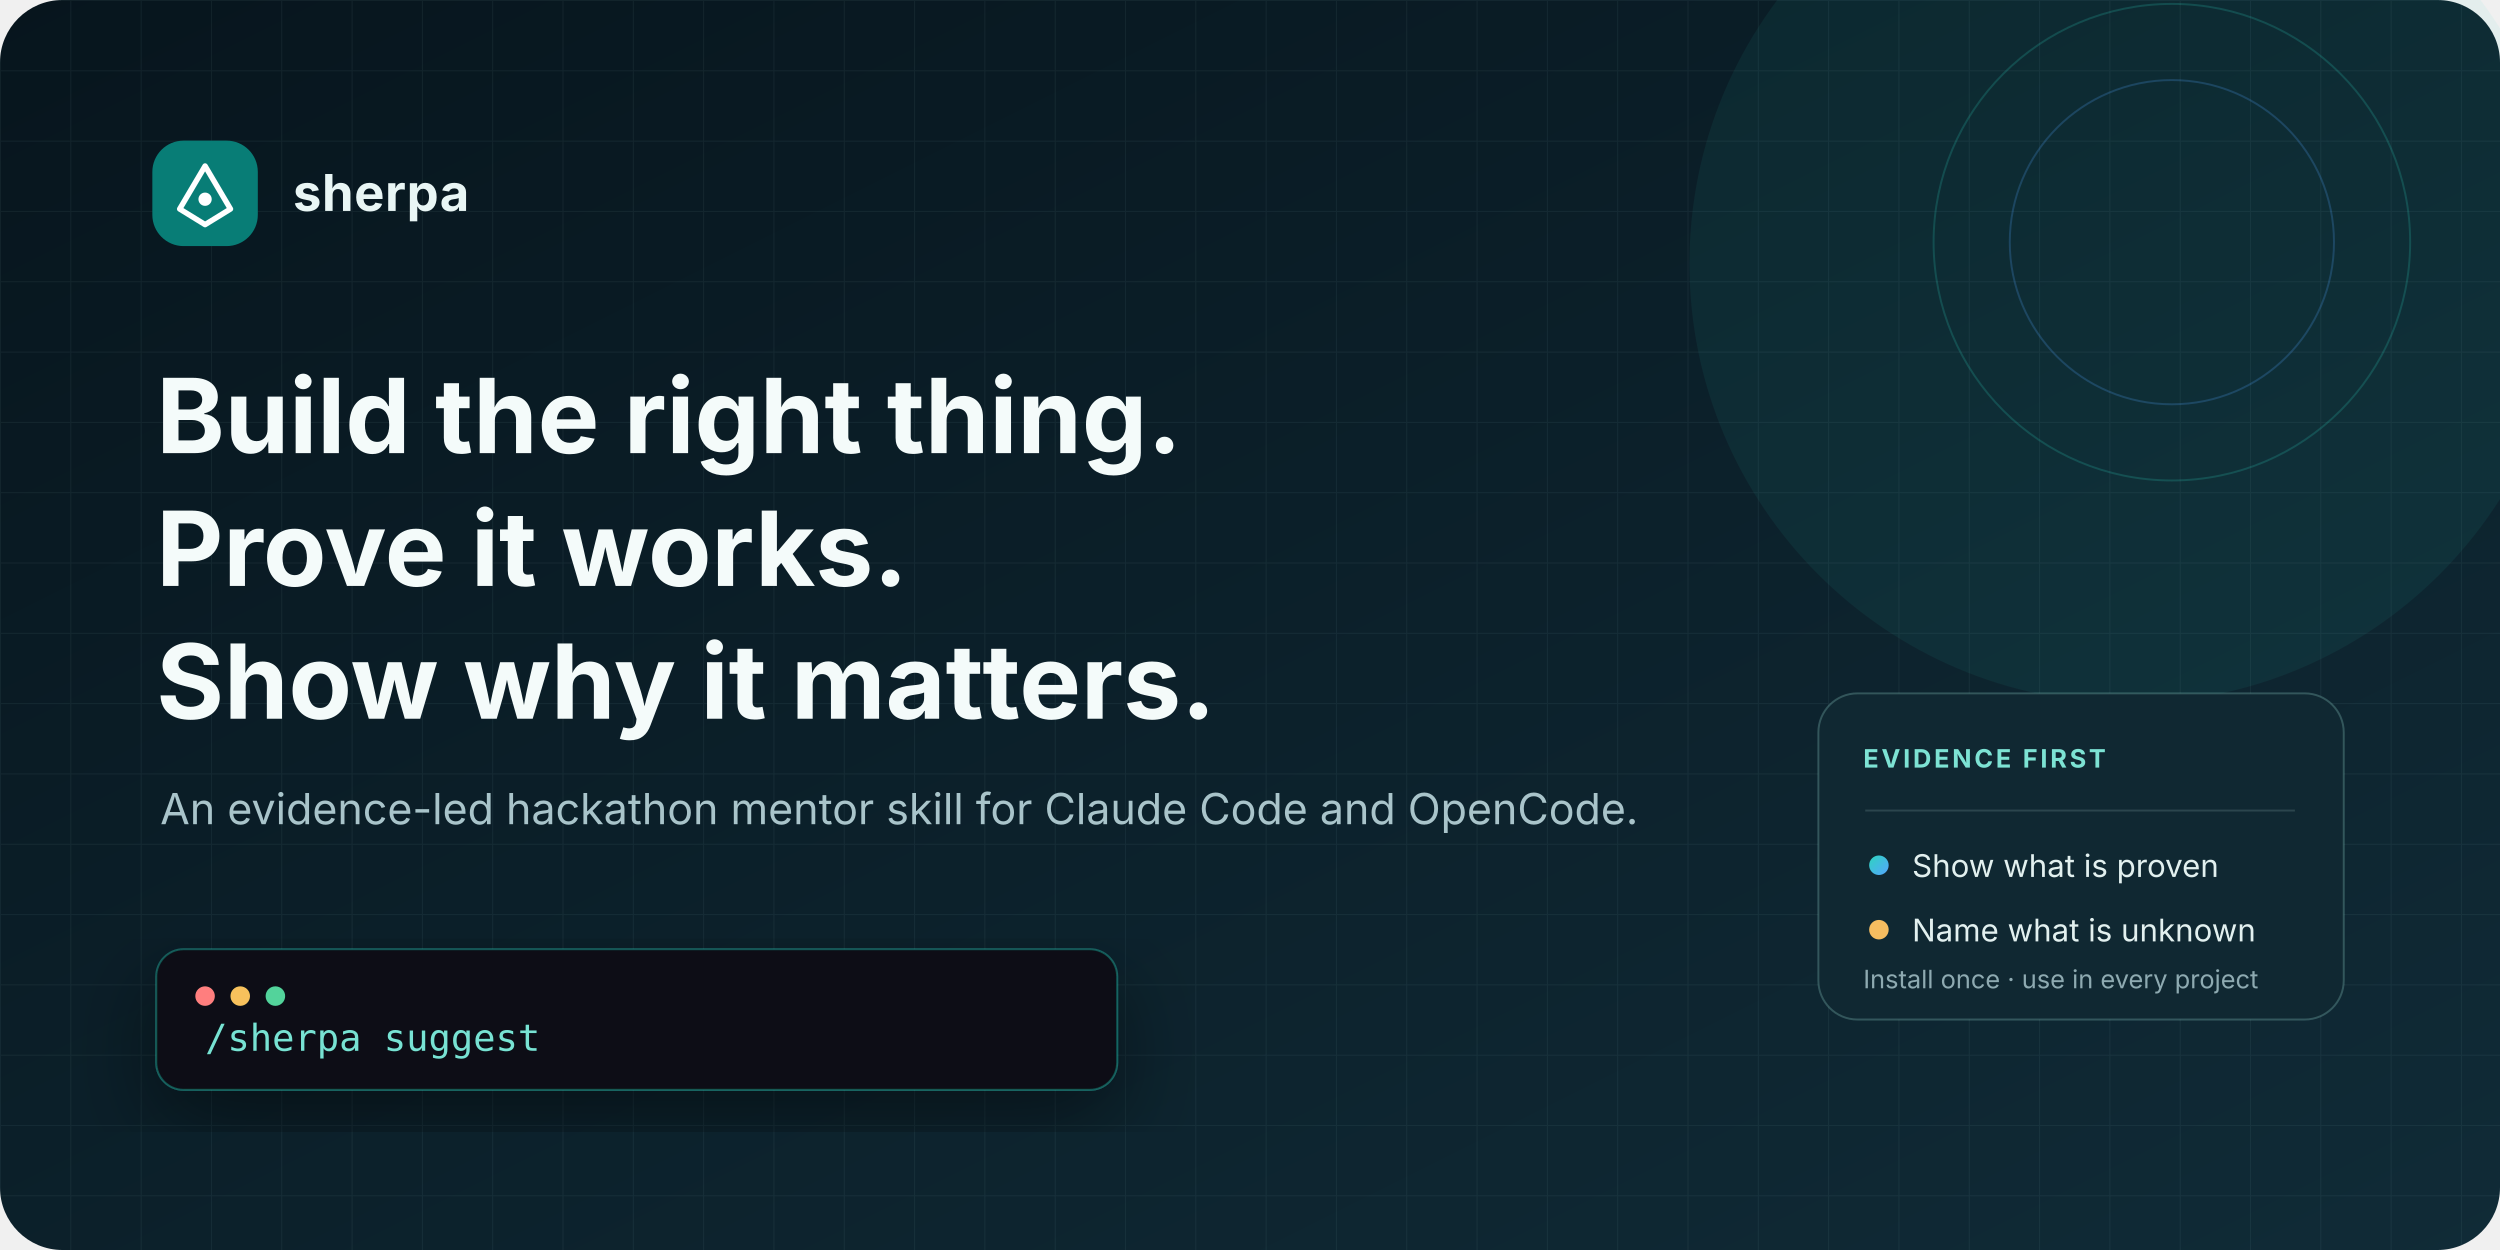
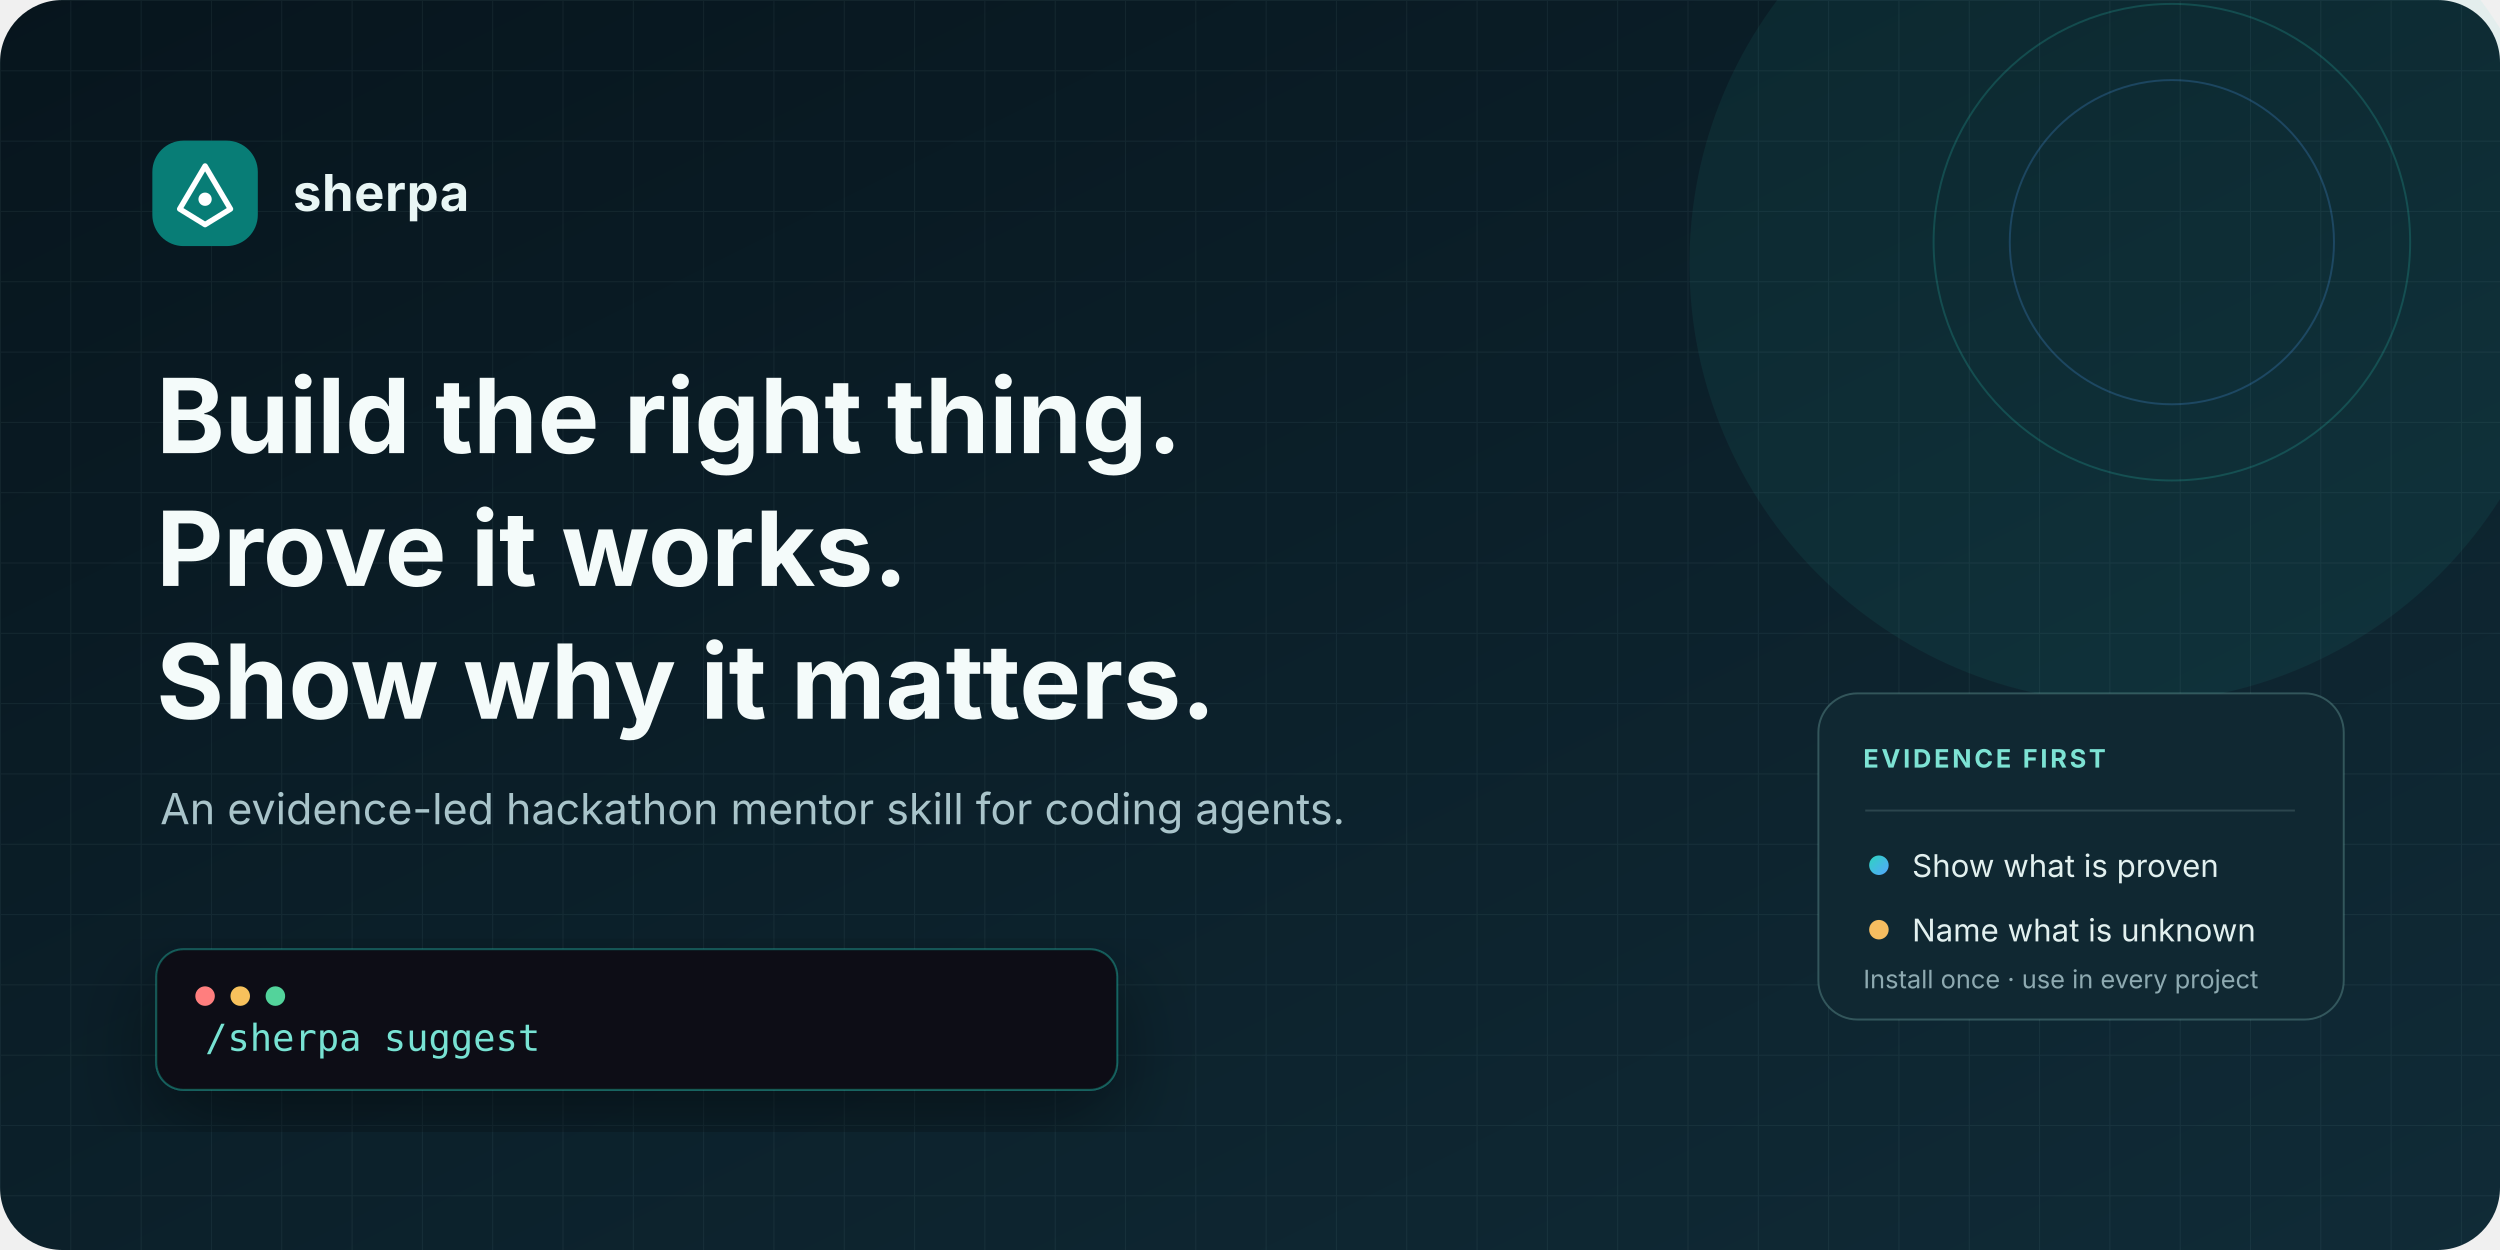
<svg xmlns="http://www.w3.org/2000/svg" width="1280" height="640" viewBox="0 0 1280 640" role="img" aria-labelledby="title desc">
  <defs>
    <linearGradient id="bg" x1="0" y1="0" x2="1" y2="1">
      <stop stop-color="#07151d" />
      <stop offset="1" stop-color="#102b37" />
    </linearGradient>
    <linearGradient id="glow" x1="0" y1="0" x2="1" y2="1">
      <stop stop-color="#2dd4bf" />
      <stop offset="1" stop-color="#55a6ff" />
    </linearGradient>
    <pattern id="grid" width="36" height="36" patternUnits="userSpaceOnUse">
      <path d="M36 0H0v36" fill="none" stroke="#c5f7ef" stroke-opacity=".055" />
    </pattern>
    <filter id="shadow" x="-.3" y="-.3" width="1.6" height="1.6">
      <feDropShadow dx="0" dy="16" stdDeviation="22" flood-color="#02080c" flood-opacity=".45" />
    </filter>
  </defs>
  <rect width="1280" height="640" rx="32" fill="url(#bg)" />
  <rect width="1280" height="640" rx="32" fill="url(#grid)" />
  <circle cx="1090" cy="135" r="225" fill="#2dd4bf" opacity=".07" />
  <circle cx="1112" cy="124" r="122" fill="none" stroke="#2dd4bf" stroke-opacity=".2" />
  <circle cx="1112" cy="124" r="83" fill="none" stroke="#55a6ff" stroke-opacity=".22" />
  <g transform="translate(78 72)">
    <rect width="54" height="54" rx="16" fill="#087d76" />
    <path d="m14 35 13-22 13 22-13 8-13-8Z" fill="none" stroke="#fff" stroke-width="2.8" stroke-linejoin="round" />
    <circle cx="27" cy="30" r="3.4" fill="#fff" />
    <text x="72" y="36" fill="#e9f6f5" font-family="Inter,Segoe UI,Arial,sans-serif" font-size="26" font-weight="700" letter-spacing=".3">sherpa</text>
  </g>
  <text x="80" y="232" fill="#f4fbfa" font-family="Inter,Segoe UI,Arial,sans-serif" font-size="53" font-weight="700">Build the right thing.</text>
  <text x="80" y="300" fill="#f4fbfa" font-family="Inter,Segoe UI,Arial,sans-serif" font-size="53" font-weight="700">Prove it works.</text>
  <text x="80" y="368" fill="#f4fbfa" font-family="Inter,Segoe UI,Arial,sans-serif" font-size="53" font-weight="700">Show why it matters.</text>
-   <text x="82" y="422" fill="#a9c4ca" font-family="Inter,Segoe UI,Arial,sans-serif" font-size="22">An evidence-led hackathon mentor skill for Claude Code and OpenCode.</text>
+   <text x="82" y="422" fill="#a9c4ca" font-family="Inter,Segoe UI,Arial,sans-serif" font-size="22">An evidence-led hackathon mentor skill for coding agents.</text>
  <g filter="url(#shadow)" transform="translate(80 486)">
    <rect width="492" height="72" rx="14" fill="#071117" stroke="#2dd4bf" stroke-opacity=".35" />
    <circle cx="25" cy="24" r="5" fill="#ff7e7e" />
    <circle cx="43" cy="24" r="5" fill="#f8c15c" />
    <circle cx="61" cy="24" r="5" fill="#53d39b" />
    <text x="25" y="52" fill="#78e2d3" font-family="Consolas,Menlo,monospace" font-size="19">/sherpa suggest</text>
  </g>
  <g transform="translate(931 355)">
    <rect width="269" height="167" rx="20" fill="#102832" stroke="#b3fff0" stroke-opacity=".22" />
    <text x="23" y="38" fill="#7de3d4" font-family="Inter,Segoe UI,Arial,sans-serif" font-size="13" font-weight="700" letter-spacing="1.4">EVIDENCE FIRST</text>
    <path d="M24 60h220" stroke="#c3ece8" stroke-opacity=".15" />
    <circle cx="31" cy="88" r="5" fill="url(#glow)" />
    <text x="48" y="94" fill="#e2f0ef" font-family="Inter,Segoe UI,Arial,sans-serif" font-size="16">Show what is proven</text>
    <circle cx="31" cy="121" r="5" fill="#f6bd60" />
    <text x="48" y="127" fill="#e2f0ef" font-family="Inter,Segoe UI,Arial,sans-serif" font-size="16">Name what is unknown</text>
    <text x="23" y="151" fill="#8eaab1" font-family="Inter,Segoe UI,Arial,sans-serif" font-size="13">Install once · use in every project</text>
  </g>
</svg>
